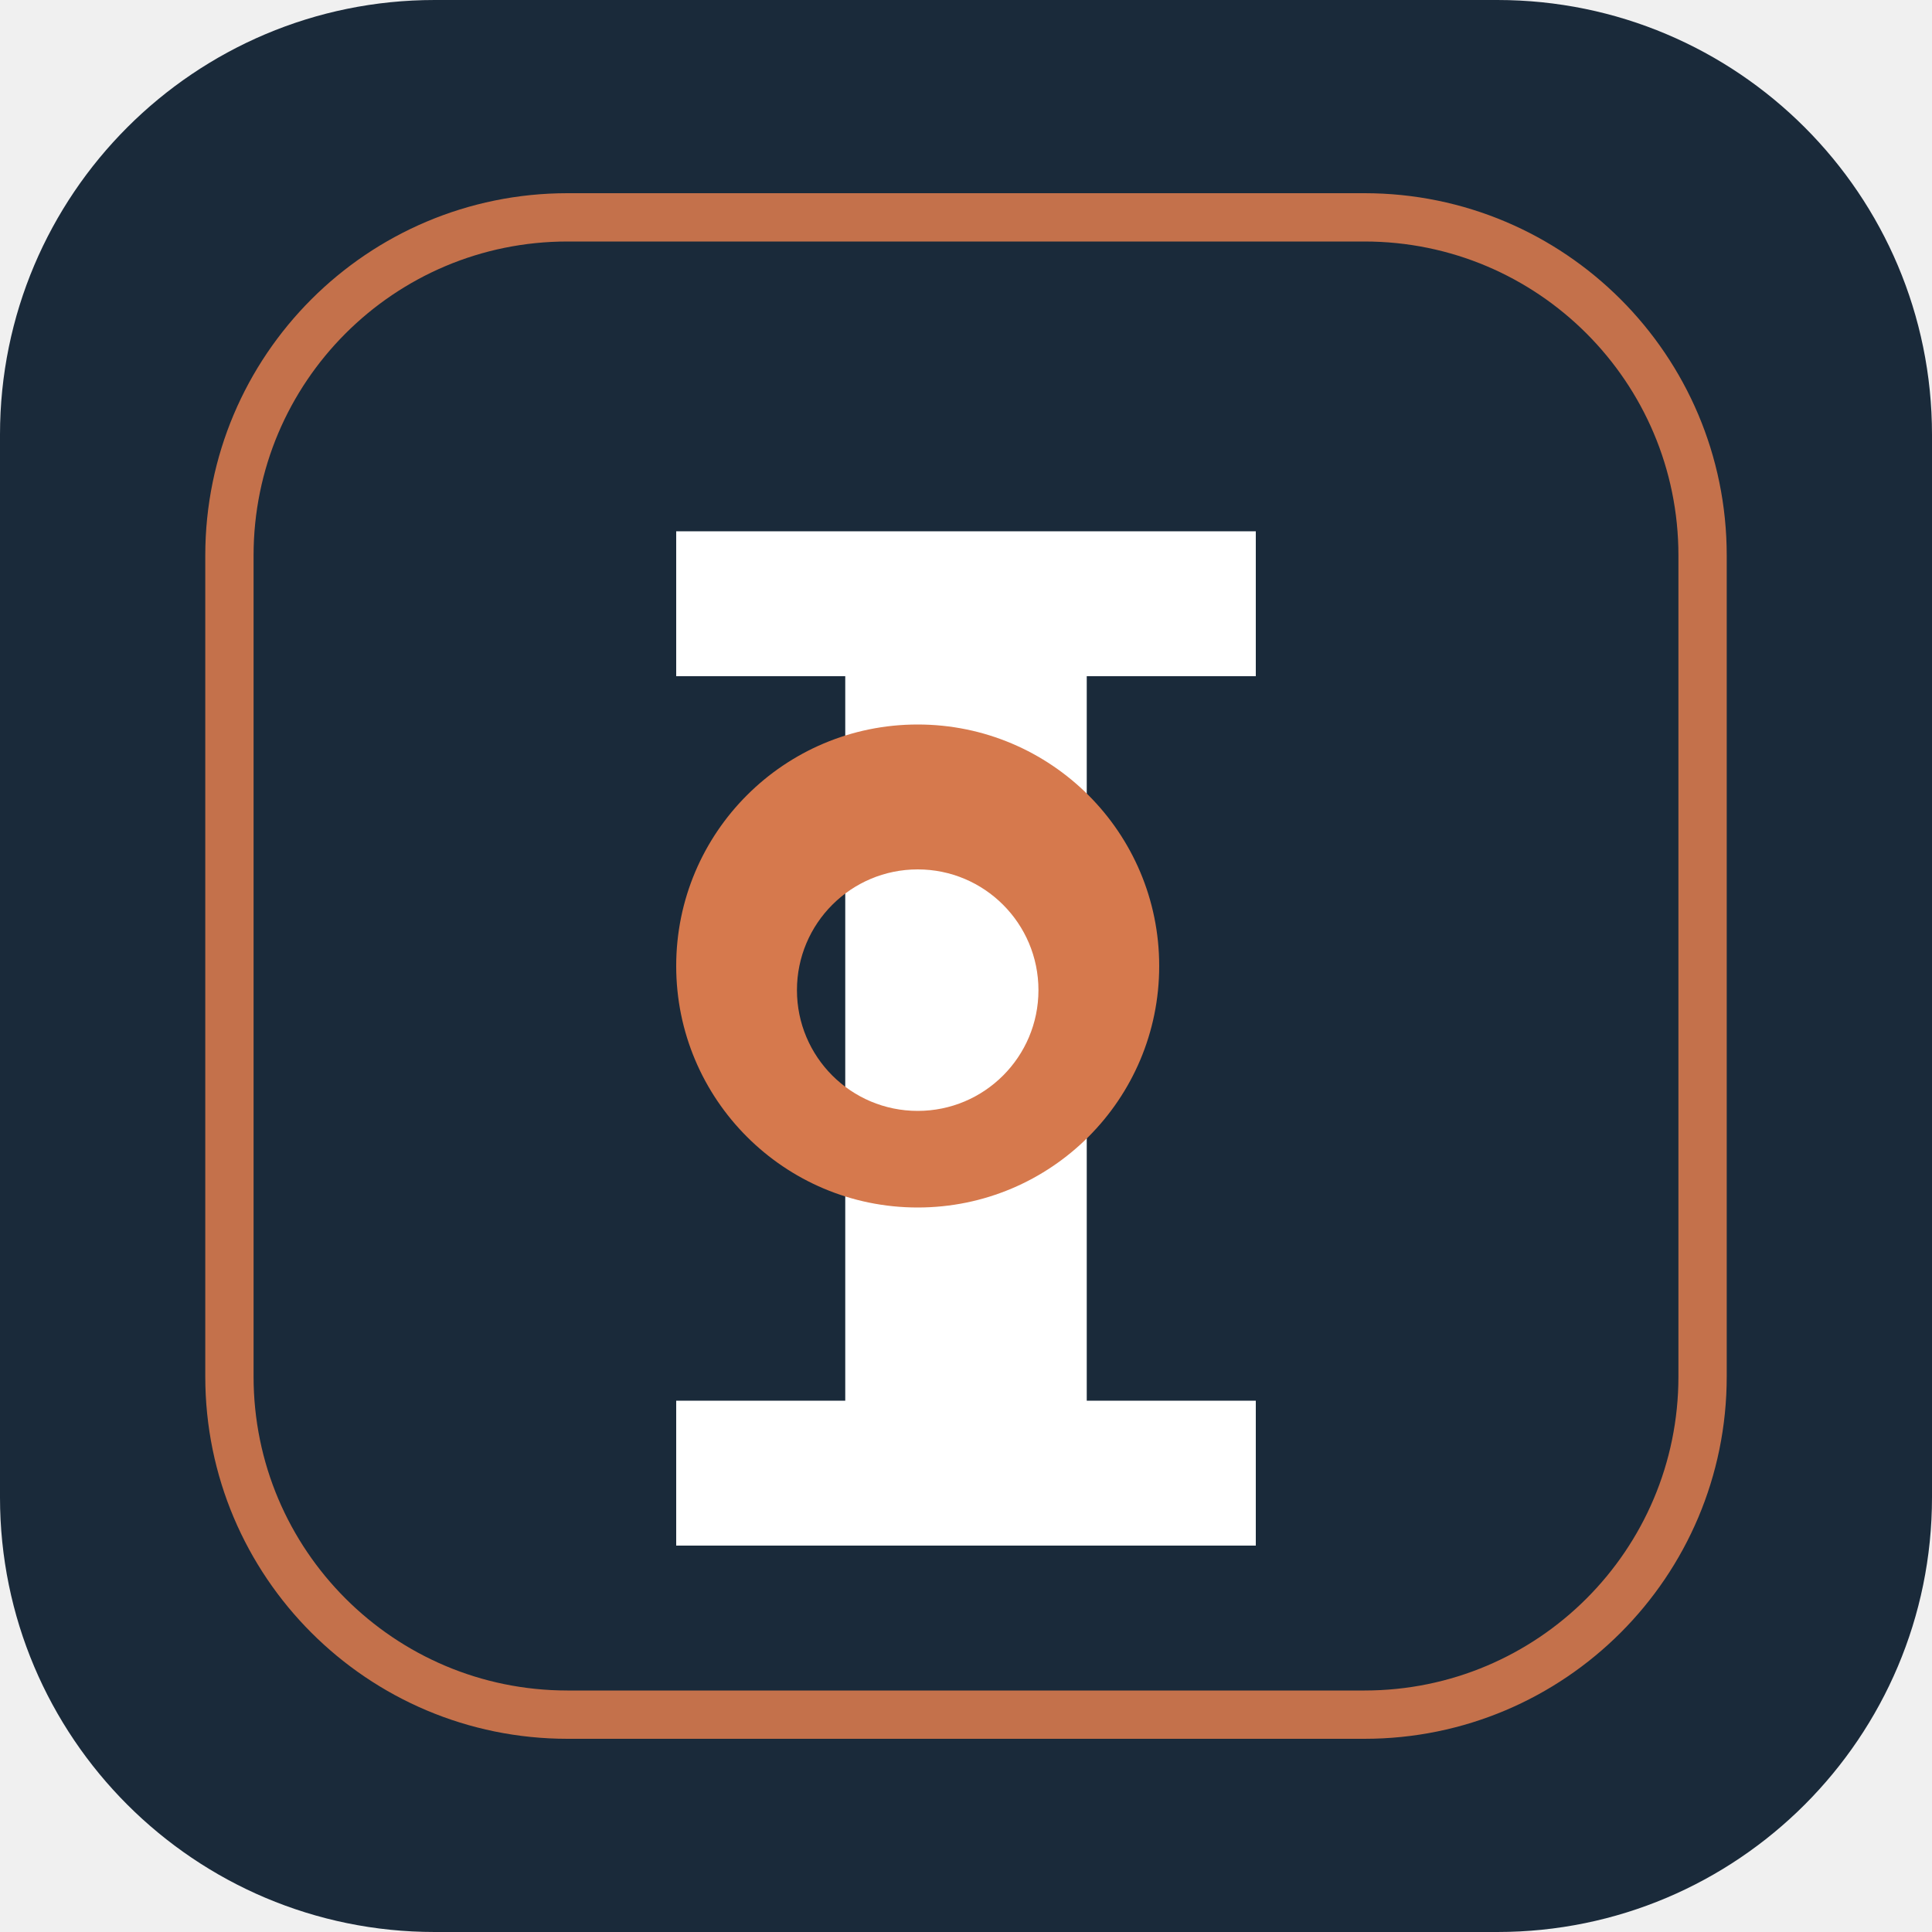
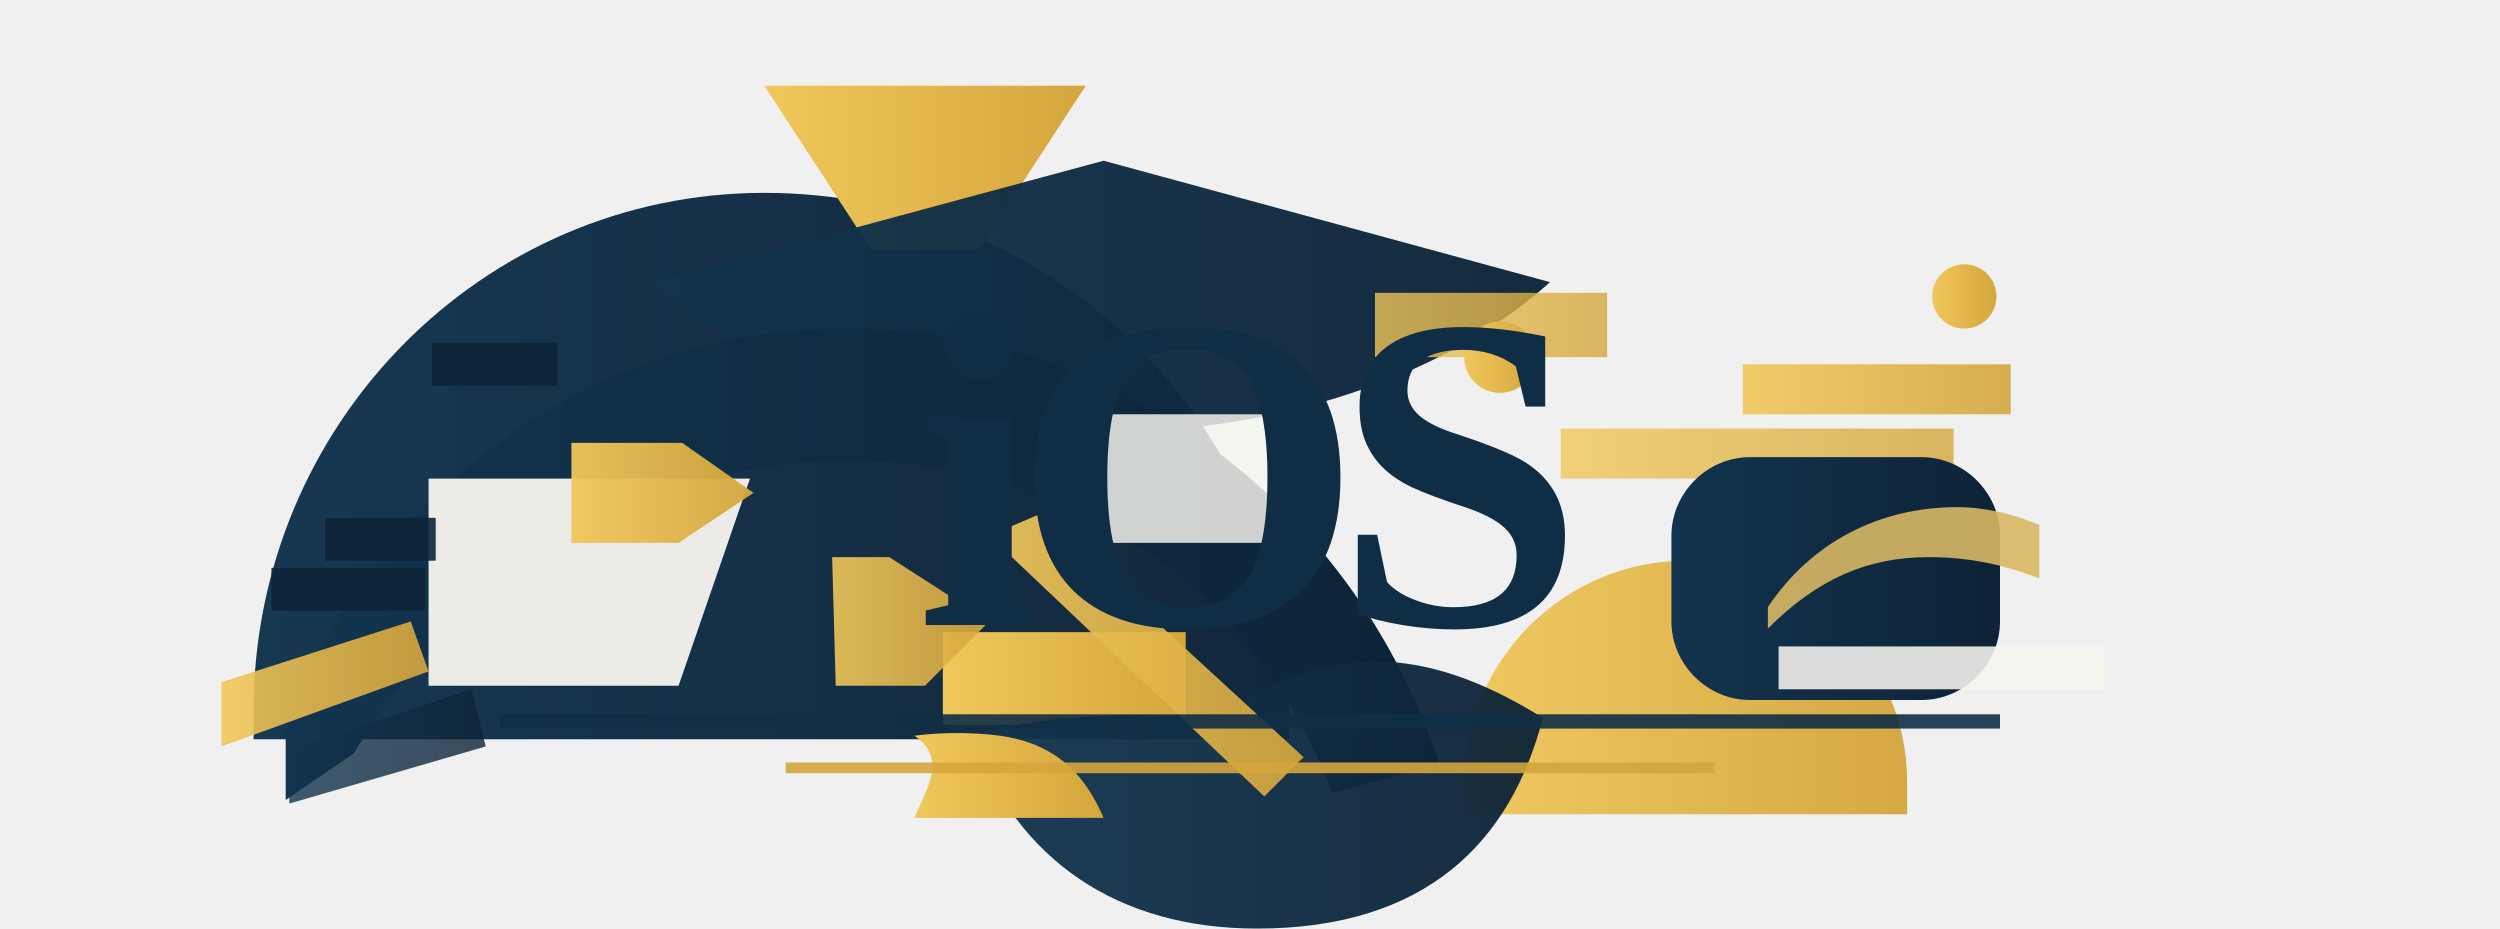
- <svg xmlns="http://www.w3.org/2000/svg" width="160" height="160" viewBox="0 0 160 160" fill="none">
-   <rect width="160" height="160" rx="36" fill="#1A2A3A" />
-   <rect x="19" y="18" width="122" height="124" rx="28" stroke="#D6794D" stroke-width="4" opacity="0.9" />
-   <path d="M56 44H104V56H90V116H104V128H56V116H70V56H56V44Z" fill="white" />
-   <path d="M76 60C64.954 60 56 68.954 56 80C56 91.046 64.954 100 76 100C87.046 100 96 91.046 96 80C96 68.954 87.046 60 76 60ZM76 72C81.523 72 86 76.477 86 82C86 87.523 81.523 92 76 92C70.477 92 66 87.523 66 82C66 76.477 70.477 72 76 72Z" fill="#D6794D" />
+ <svg xmlns="http://www.w3.org/2000/svg" width="700" height="260" viewBox="0 0 700 260" role="img" aria-label="IOS Institute logo">
+   <defs>
+     <linearGradient id="gold" x1="0" x2="1">
+       <stop offset="0%" stop-color="#f0c75a" />
+       <stop offset="100%" stop-color="#d4a63d" />
+     </linearGradient>
+     <linearGradient id="navy" x1="0" x2="1">
+       <stop offset="0%" stop-color="#12344e" />
+       <stop offset="100%" stop-color="#0d2337" />
+     </linearGradient>
+   </defs>
+   <g transform="translate(0 4)">
+     <path d="M71 195c0-80 64-145 143-145 81 0 147 65 147 145v8H71v-8z" fill="url(#navy)" opacity="0.98" />
+     <path d="M214 20h90l-30 46h-30l-30-46z" fill="url(#gold)" />
+     <path d="M309 41l-126 34c30 26 76 42 126 42 48 0 95-15 125-42L309 41z" fill="url(#navy)" opacity="0.96" />
+     <path d="M80 198c27-66 86-110 157-110 78 0 143 51 166 122l-30 8c-21-56-71-93-136-93-58 0-106 31-138 82l-19 13z" fill="url(#navy)" />
+     <path d="M120 130l90 0-20 58h-70z" fill="#f7f5ef" opacity="0.95" />
+     <path d="M160 120l31 0 20 14-21 14-30 0z" fill="url(#gold)" opacity="0.95" />
+     <path d="M264 173h68v26h-68z" fill="url(#gold)" />
+     <path d="M233 152l16 0 28 18-18 18-25 0z" fill="url(#gold)" opacity="0.9" />
+     <path d="M307 112l48 0 18 18-18 18-48 0z" fill="#f7f5ef" opacity="0.83" />
+     <path d="M437 116l110 0 0 14-110 0z" fill="url(#gold)" opacity="0.8" />
+     <path d="M385 78l65 0 0 18-65 0z" fill="url(#gold)" opacity="0.8" />
+     <path d="M410 215c0-34 28-62 62-62s62 28 62 62v9h-124v-9z" fill="url(#gold)" opacity="0.96" />
+     <path d="M488 98l75 0 0 14-75 0z" fill="url(#gold)" opacity="0.9" />
+     <circle cx="550" cy="79" r="9" fill="url(#gold)" />
+     <path d="M560 170c0 12-10 22-22 22h-48c-12 0-22-10-22-22v-24c0-12 10-22 22-22h48c12 0 22 10 22 22v24z" fill="url(#navy)" />
+     <path d="M495 166c12-18 31-28 53-28 8 0 16 2 23 5v15c-10-4-20-6-31-6-17 0-31 6-45 20l0-6z" fill="#d8b764" opacity="0.9" />
+     <path d="M498 177h91v12h-91z" fill="#f7f5ef" opacity="0.88" />
+     <path d="M121 92l35 0 0 12-35 0z" fill="#0d2337" opacity="0.9" />
+     <path d="M91 141l31 0 0 12-31 0z" fill="#0d2337" opacity="0.9" />
+     <path d="M76 155l43 0 0 12-43 0z" fill="#0d2337" opacity="0.9" />
+     <circle cx="420" cy="96" r="10" fill="url(#gold)" />
+     <path d="M340 197c34-24 63-18 92 0-9 35-33 59-80 59-39 0-67-19-80-54 17-5 39-7 68-5z" fill="url(#navy)" opacity="0.95" />
+     <path d="M256 202c8-1 16-1 24 0 14 2 23 9 29 23l-53 0c4-9 9-17 0-23z" fill="url(#gold)" />
+     <path d="M291 140l74 68-11 11-77-73 14-6z" fill="url(#gold)" opacity="0.92" />
+     <path d="M120 184l-58 21 0-18 53-17 5 14z" fill="url(#gold)" opacity="0.9" />
+     <path d="M136 205l-55 16 0-15 51-17 4 16z" fill="url(#navy)" opacity="0.8" />
+   </g>
+   <g transform="translate(0 10)">
+     <text x="350" y="165" text-anchor="middle" font-size="126" font-weight="700" font-family="Georgia, 'Times New Roman', serif" fill="#0f2e45" letter-spacing="-8">iOS</text>
+     <line x1="140" y1="192" x2="560" y2="192" stroke="#0f2e45" stroke-width="4" opacity="0.9" />
+     <line x1="220" y1="205" x2="480" y2="205" stroke="#d4a63d" stroke-width="3" opacity="0.9" />
+   </g>
</svg>
